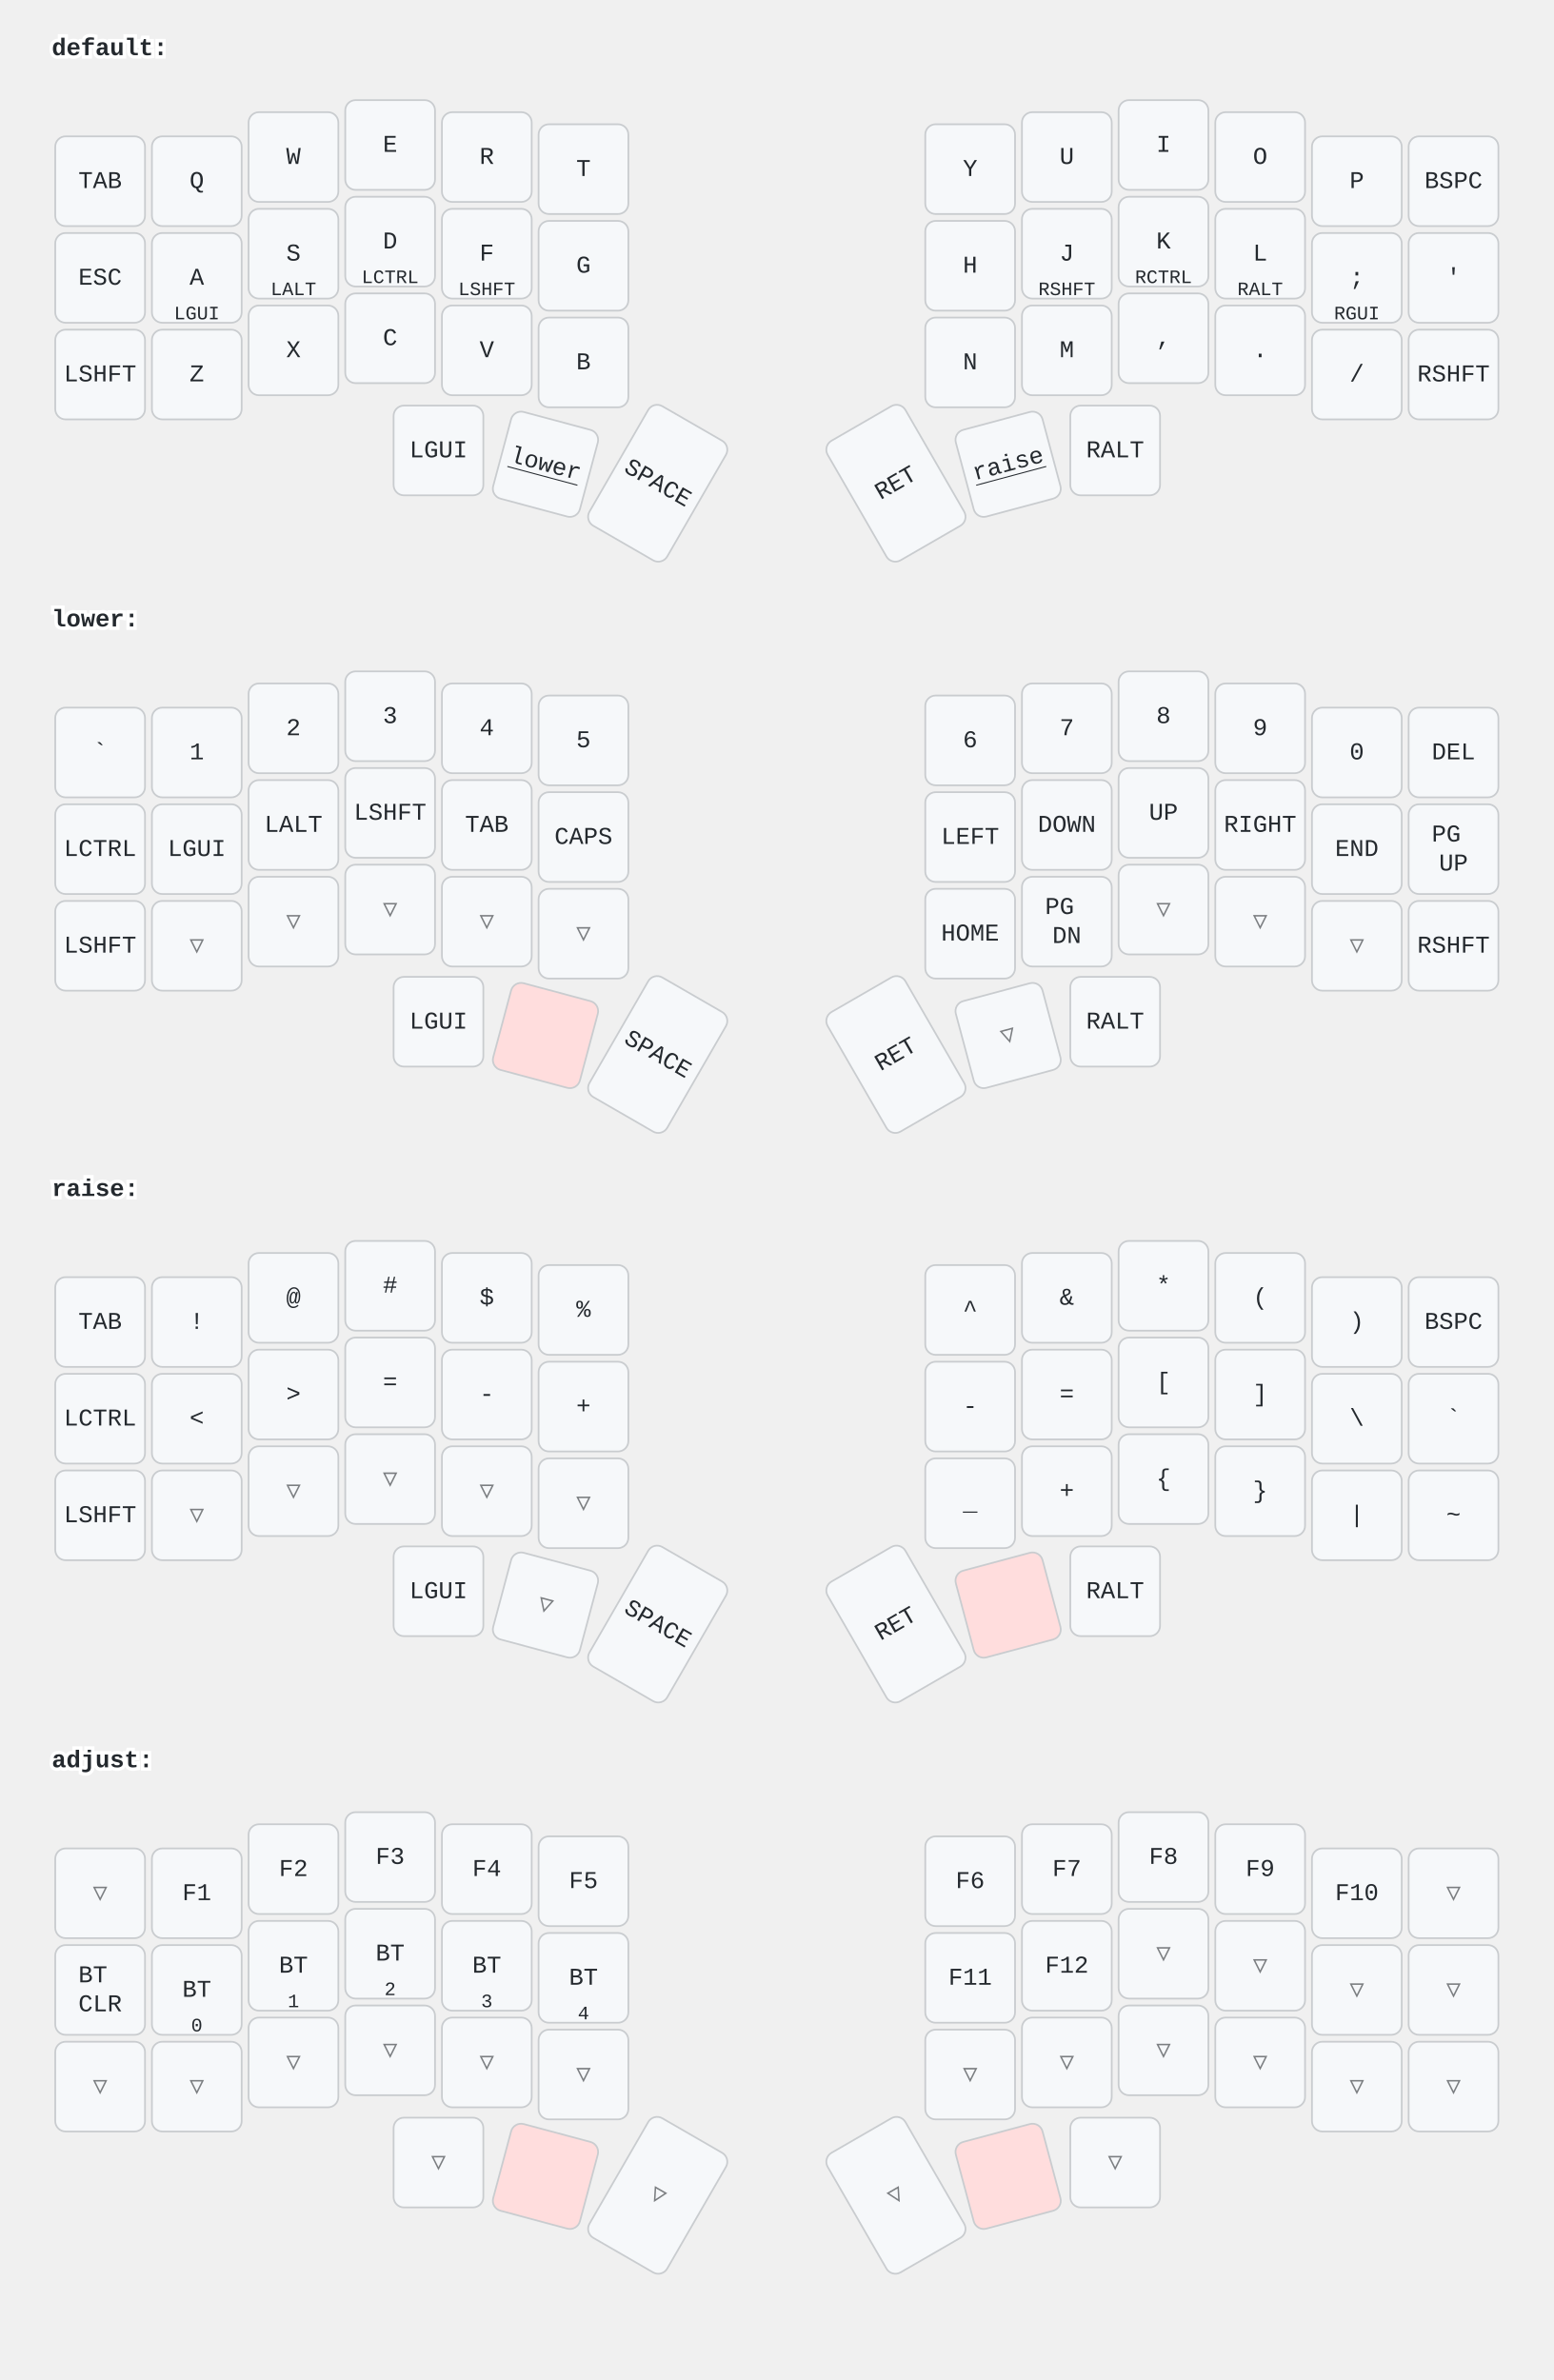
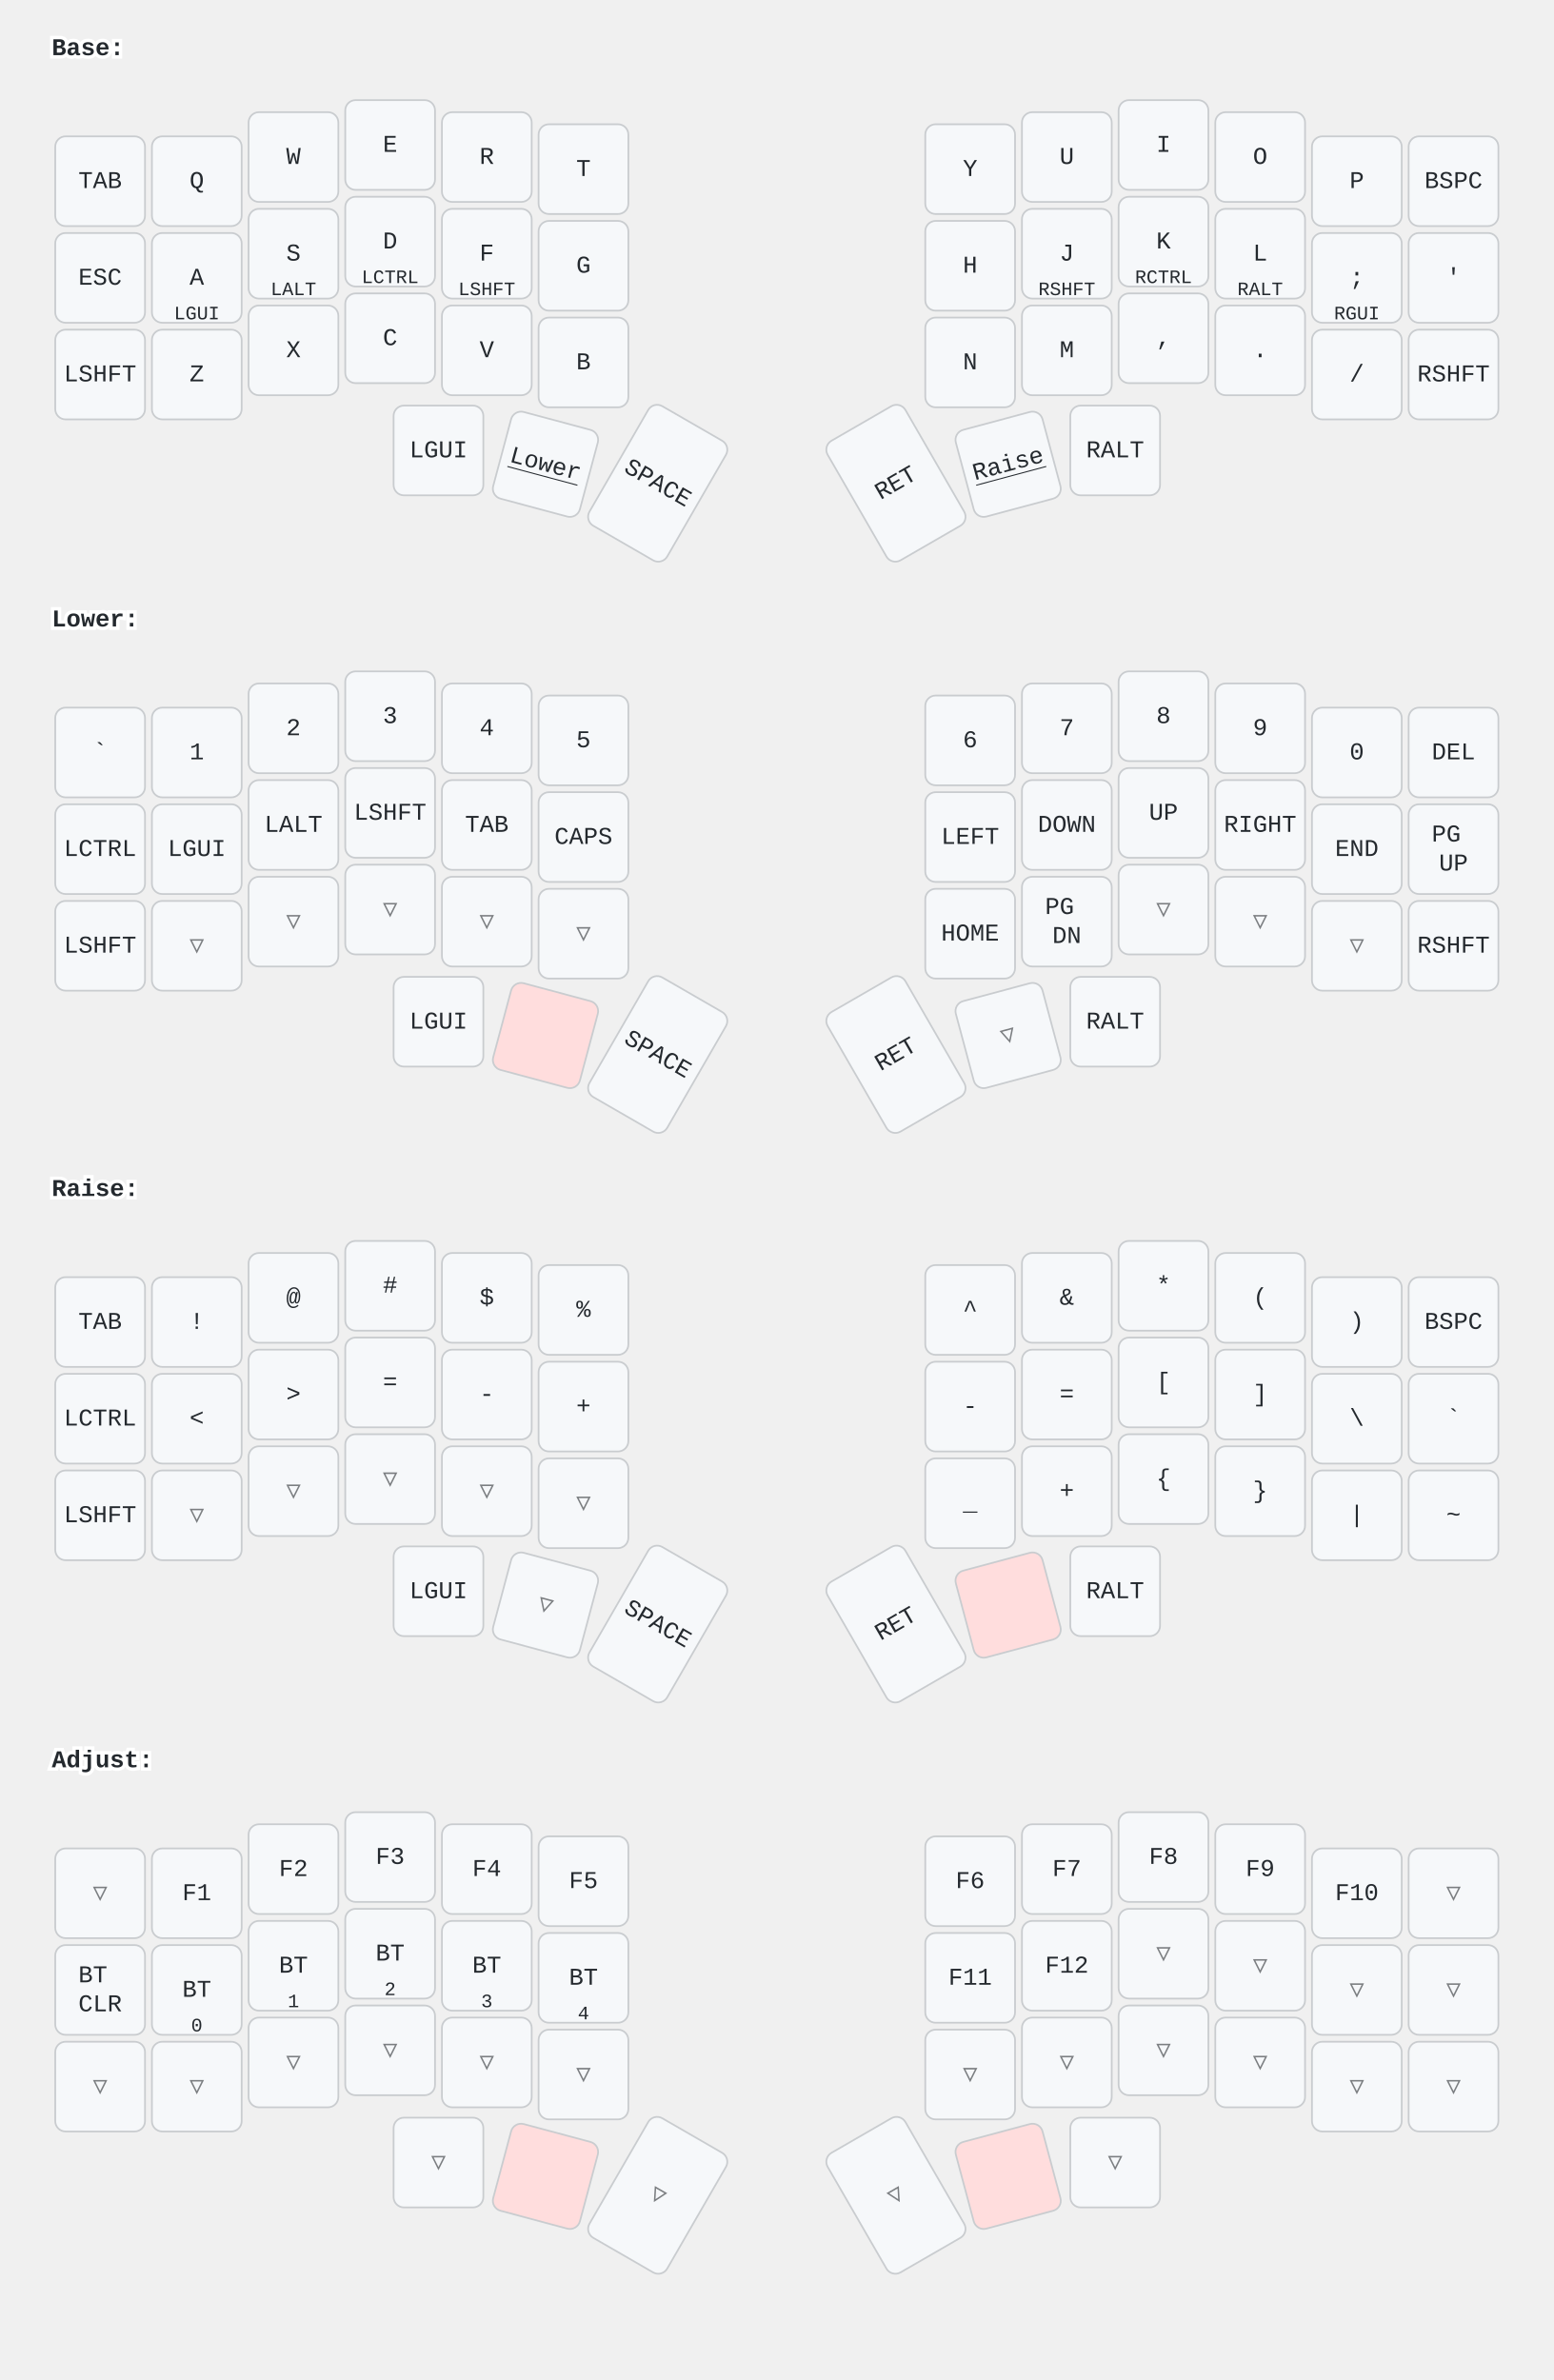
<svg xmlns="http://www.w3.org/2000/svg" width="900" height="1379" viewBox="0 0 900 1379" class="keymap">
  <style>/* inherit to force styles through use tags */
svg path {
    fill: inherit;
}

/* font and background color specifications */
svg.keymap {
    font-family: SFMono-Regular,Consolas,Liberation Mono,Menlo,monospace;
    font-size: 14px;
    font-kerning: normal;
    text-rendering: optimizeLegibility;
    fill: #24292e;
}

/* default key styling */
rect.key {
    fill: #f6f8fa;
}

rect.key, rect.combo {
    stroke: #c9cccf;
    stroke-width: 1;
}

/* default key side styling, only used is draw_key_sides is set */
rect.side {
    filter: brightness(90%);
}

/* color accent for combo boxes */
rect.combo, rect.combo-separate {
    fill: #cdf;
}

/* color accent for held keys */
rect.held, rect.combo.held {
    fill: #fdd;
}

/* color accent for ghost (optional) keys */
rect.ghost, rect.combo.ghost {
    stroke-dasharray: 4, 4;
    stroke-width: 2;
}

text {
    text-anchor: middle;
    dominant-baseline: middle;
}

/* styling for layer labels */
text.label {
    font-weight: bold;
    text-anchor: start;
    stroke: white;
    stroke-width: 4;
    paint-order: stroke;
}

/* styling for optional footer */
text.footer {
    text-anchor: end;
    dominant-baseline: auto;
    stroke: white;
    stroke-width: 4;
    paint-order: stroke;
}

/* styling for combo tap, and key non-tap label text */
text.combo, text.hold, text.shifted, text.left, text.right, text.tl, text.tr, text.bl, text.br {
    font-size: 11px;
}

text.hold, text.bl, text.br {
    text-anchor: middle;
    dominant-baseline: auto;
}

text.shifted, text.tl, text.tr {
    text-anchor: middle;
    dominant-baseline: hanging;
}

text.left, text.tl, text.bl {
    text-anchor: start;
}

text.right, text.tr, text.br {
    text-anchor: end;
}

text.layer-activator {
    text-decoration: underline;
}

/* styling for hold/shifted label text in combo box */
text.combo.hold, text.combo.shifted, text.combo.left, text.combo.right {
    font-size: 8px;
}

/* lighter symbol for transparent keys */
text.trans {
    fill: #7b7e81;
}

/* styling for combo dendrons */
path.combo {
    stroke-width: 1;
    stroke: gray;
    fill: none;
}

/* Start Tabler Icons Cleanup */
/* cannot use height/width with glyphs */
.icon-tabler &gt; path {
    fill: inherit;
    stroke: inherit;
    stroke-width: 2;
}
/* hide tabler's default box */
.icon-tabler &gt; path[stroke="none"][fill="none"] {
    visibility: hidden;
}
/* End Tabler Icons Cleanup */
</style>
-   <g transform="translate(30, 0)" class="layer-default">
-     <text x="0" y="28" class="label" id="default">default:</text>
+   <g transform="translate(30, 0)" class="layer-Base">
+     <text x="0" y="28" class="label" id="Base">Base:</text>
    <g transform="translate(0, 56)">
      <g transform="translate(28, 49)" class="key keypos-0">
        <rect rx="6" ry="6" x="-26" y="-26" width="52" height="52" class="key" />
        <text x="0" y="0" class="key tap">TAB</text>
      </g>
      <g transform="translate(84, 49)" class="key keypos-1">
        <rect rx="6" ry="6" x="-26" y="-26" width="52" height="52" class="key" />
        <text x="0" y="0" class="key tap">Q</text>
      </g>
      <g transform="translate(140, 35)" class="key keypos-2">
        <rect rx="6" ry="6" x="-26" y="-26" width="52" height="52" class="key" />
        <text x="0" y="0" class="key tap">W</text>
      </g>
      <g transform="translate(196, 28)" class="key keypos-3">
        <rect rx="6" ry="6" x="-26" y="-26" width="52" height="52" class="key" />
        <text x="0" y="0" class="key tap">E</text>
      </g>
      <g transform="translate(252, 35)" class="key keypos-4">
        <rect rx="6" ry="6" x="-26" y="-26" width="52" height="52" class="key" />
        <text x="0" y="0" class="key tap">R</text>
      </g>
      <g transform="translate(308, 42)" class="key keypos-5">
        <rect rx="6" ry="6" x="-26" y="-26" width="52" height="52" class="key" />
        <text x="0" y="0" class="key tap">T</text>
      </g>
      <g transform="translate(532, 42)" class="key keypos-6">
        <rect rx="6" ry="6" x="-26" y="-26" width="52" height="52" class="key" />
        <text x="0" y="0" class="key tap">Y</text>
      </g>
      <g transform="translate(588, 35)" class="key keypos-7">
        <rect rx="6" ry="6" x="-26" y="-26" width="52" height="52" class="key" />
        <text x="0" y="0" class="key tap">U</text>
      </g>
      <g transform="translate(644, 28)" class="key keypos-8">
        <rect rx="6" ry="6" x="-26" y="-26" width="52" height="52" class="key" />
        <text x="0" y="0" class="key tap">I</text>
      </g>
      <g transform="translate(700, 35)" class="key keypos-9">
        <rect rx="6" ry="6" x="-26" y="-26" width="52" height="52" class="key" />
        <text x="0" y="0" class="key tap">O</text>
      </g>
      <g transform="translate(756, 49)" class="key keypos-10">
        <rect rx="6" ry="6" x="-26" y="-26" width="52" height="52" class="key" />
        <text x="0" y="0" class="key tap">P</text>
      </g>
      <g transform="translate(812, 49)" class="key keypos-11">
        <rect rx="6" ry="6" x="-26" y="-26" width="52" height="52" class="key" />
        <text x="0" y="0" class="key tap">BSPC</text>
      </g>
      <g transform="translate(28, 105)" class="key keypos-12">
        <rect rx="6" ry="6" x="-26" y="-26" width="52" height="52" class="key" />
        <text x="0" y="0" class="key tap">ESC</text>
      </g>
      <g transform="translate(84, 105)" class="key keypos-13">
        <rect rx="6" ry="6" x="-26" y="-26" width="52" height="52" class="key" />
        <text x="0" y="0" class="key tap">A</text>
        <text x="0" y="24" class="key hold">LGUI</text>
      </g>
      <g transform="translate(140, 91)" class="key keypos-14">
        <rect rx="6" ry="6" x="-26" y="-26" width="52" height="52" class="key" />
        <text x="0" y="0" class="key tap">S</text>
        <text x="0" y="24" class="key hold">LALT</text>
      </g>
      <g transform="translate(196, 84)" class="key keypos-15">
        <rect rx="6" ry="6" x="-26" y="-26" width="52" height="52" class="key" />
        <text x="0" y="0" class="key tap">D</text>
        <text x="0" y="24" class="key hold">LCTRL</text>
      </g>
      <g transform="translate(252, 91)" class="key keypos-16">
        <rect rx="6" ry="6" x="-26" y="-26" width="52" height="52" class="key" />
        <text x="0" y="0" class="key tap">F</text>
        <text x="0" y="24" class="key hold">LSHFT</text>
      </g>
      <g transform="translate(308, 98)" class="key keypos-17">
        <rect rx="6" ry="6" x="-26" y="-26" width="52" height="52" class="key" />
        <text x="0" y="0" class="key tap">G</text>
      </g>
      <g transform="translate(532, 98)" class="key keypos-18">
        <rect rx="6" ry="6" x="-26" y="-26" width="52" height="52" class="key" />
        <text x="0" y="0" class="key tap">H</text>
      </g>
      <g transform="translate(588, 91)" class="key keypos-19">
        <rect rx="6" ry="6" x="-26" y="-26" width="52" height="52" class="key" />
        <text x="0" y="0" class="key tap">J</text>
        <text x="0" y="24" class="key hold">RSHFT</text>
      </g>
      <g transform="translate(644, 84)" class="key keypos-20">
        <rect rx="6" ry="6" x="-26" y="-26" width="52" height="52" class="key" />
        <text x="0" y="0" class="key tap">K</text>
        <text x="0" y="24" class="key hold">RCTRL</text>
      </g>
      <g transform="translate(700, 91)" class="key keypos-21">
        <rect rx="6" ry="6" x="-26" y="-26" width="52" height="52" class="key" />
        <text x="0" y="0" class="key tap">L</text>
        <text x="0" y="24" class="key hold">RALT</text>
      </g>
      <g transform="translate(756, 105)" class="key keypos-22">
        <rect rx="6" ry="6" x="-26" y="-26" width="52" height="52" class="key" />
        <text x="0" y="0" class="key tap">;</text>
        <text x="0" y="24" class="key hold">RGUI</text>
      </g>
      <g transform="translate(812, 105)" class="key keypos-23">
        <rect rx="6" ry="6" x="-26" y="-26" width="52" height="52" class="key" />
        <text x="0" y="0" class="key tap">'</text>
      </g>
      <g transform="translate(28, 161)" class="key keypos-24">
        <rect rx="6" ry="6" x="-26" y="-26" width="52" height="52" class="key" />
        <text x="0" y="0" class="key tap">LSHFT</text>
      </g>
      <g transform="translate(84, 161)" class="key keypos-25">
        <rect rx="6" ry="6" x="-26" y="-26" width="52" height="52" class="key" />
        <text x="0" y="0" class="key tap">Z</text>
      </g>
      <g transform="translate(140, 147)" class="key keypos-26">
        <rect rx="6" ry="6" x="-26" y="-26" width="52" height="52" class="key" />
        <text x="0" y="0" class="key tap">X</text>
      </g>
      <g transform="translate(196, 140)" class="key keypos-27">
        <rect rx="6" ry="6" x="-26" y="-26" width="52" height="52" class="key" />
        <text x="0" y="0" class="key tap">C</text>
      </g>
      <g transform="translate(252, 147)" class="key keypos-28">
        <rect rx="6" ry="6" x="-26" y="-26" width="52" height="52" class="key" />
        <text x="0" y="0" class="key tap">V</text>
      </g>
      <g transform="translate(308, 154)" class="key keypos-29">
        <rect rx="6" ry="6" x="-26" y="-26" width="52" height="52" class="key" />
        <text x="0" y="0" class="key tap">B</text>
      </g>
      <g transform="translate(532, 154)" class="key keypos-30">
        <rect rx="6" ry="6" x="-26" y="-26" width="52" height="52" class="key" />
        <text x="0" y="0" class="key tap">N</text>
      </g>
      <g transform="translate(588, 147)" class="key keypos-31">
        <rect rx="6" ry="6" x="-26" y="-26" width="52" height="52" class="key" />
        <text x="0" y="0" class="key tap">M</text>
      </g>
      <g transform="translate(644, 140)" class="key keypos-32">
        <rect rx="6" ry="6" x="-26" y="-26" width="52" height="52" class="key" />
        <text x="0" y="0" class="key tap">,</text>
      </g>
      <g transform="translate(700, 147)" class="key keypos-33">
        <rect rx="6" ry="6" x="-26" y="-26" width="52" height="52" class="key" />
        <text x="0" y="0" class="key tap">.</text>
      </g>
      <g transform="translate(756, 161)" class="key keypos-34">
        <rect rx="6" ry="6" x="-26" y="-26" width="52" height="52" class="key" />
        <text x="0" y="0" class="key tap">/</text>
      </g>
      <g transform="translate(812, 161)" class="key keypos-35">
        <rect rx="6" ry="6" x="-26" y="-26" width="52" height="52" class="key" />
        <text x="0" y="0" class="key tap">RSHFT</text>
      </g>
      <g transform="translate(224, 205)" class="key keypos-36">
        <rect rx="6" ry="6" x="-26" y="-26" width="52" height="52" class="key" />
        <text x="0" y="0" class="key tap">LGUI</text>
      </g>
      <g transform="translate(286, 213) rotate(15.0)" class="key keypos-37">
        <rect rx="6" ry="6" x="-26" y="-26" width="52" height="52" class="key" />
-         <a href="#lower">
-           <text x="0" y="0" class="key tap layer-activator">lower</text>
+         <a href="#Lower">
+           <text x="0" y="0" class="key tap layer-activator">Lower</text>
        </a>
      </g>
      <g transform="translate(351, 224) rotate(30.0)" class="key keypos-38">
        <rect rx="6" ry="6" x="-26" y="-40" width="52" height="80" class="key" />
        <text x="0" y="0" class="key tap">SPACE</text>
      </g>
      <g transform="translate(489, 224) rotate(-30.0)" class="key keypos-39">
        <rect rx="6" ry="6" x="-26" y="-40" width="52" height="80" class="key" />
        <text x="0" y="0" class="key tap">RET</text>
      </g>
      <g transform="translate(554, 213) rotate(-15.0)" class="key keypos-40">
        <rect rx="6" ry="6" x="-26" y="-26" width="52" height="52" class="key" />
-         <a href="#raise">
-           <text x="0" y="0" class="key tap layer-activator">raise</text>
+         <a href="#Raise">
+           <text x="0" y="0" class="key tap layer-activator">Raise</text>
        </a>
      </g>
      <g transform="translate(616, 205)" class="key keypos-41">
        <rect rx="6" ry="6" x="-26" y="-26" width="52" height="52" class="key" />
        <text x="0" y="0" class="key tap">RALT</text>
      </g>
    </g>
  </g>
-   <g transform="translate(30, 331)" class="layer-lower">
-     <text x="0" y="28" class="label" id="lower">lower:</text>
+   <g transform="translate(30, 331)" class="layer-Lower">
+     <text x="0" y="28" class="label" id="Lower">Lower:</text>
    <g transform="translate(0, 56)">
      <g transform="translate(28, 49)" class="key keypos-0">
        <rect rx="6" ry="6" x="-26" y="-26" width="52" height="52" class="key" />
        <text x="0" y="0" class="key tap">`</text>
      </g>
      <g transform="translate(84, 49)" class="key keypos-1">
        <rect rx="6" ry="6" x="-26" y="-26" width="52" height="52" class="key" />
        <text x="0" y="0" class="key tap">1</text>
      </g>
      <g transform="translate(140, 35)" class="key keypos-2">
        <rect rx="6" ry="6" x="-26" y="-26" width="52" height="52" class="key" />
        <text x="0" y="0" class="key tap">2</text>
      </g>
      <g transform="translate(196, 28)" class="key keypos-3">
        <rect rx="6" ry="6" x="-26" y="-26" width="52" height="52" class="key" />
        <text x="0" y="0" class="key tap">3</text>
      </g>
      <g transform="translate(252, 35)" class="key keypos-4">
        <rect rx="6" ry="6" x="-26" y="-26" width="52" height="52" class="key" />
        <text x="0" y="0" class="key tap">4</text>
      </g>
      <g transform="translate(308, 42)" class="key keypos-5">
        <rect rx="6" ry="6" x="-26" y="-26" width="52" height="52" class="key" />
        <text x="0" y="0" class="key tap">5</text>
      </g>
      <g transform="translate(532, 42)" class="key keypos-6">
        <rect rx="6" ry="6" x="-26" y="-26" width="52" height="52" class="key" />
        <text x="0" y="0" class="key tap">6</text>
      </g>
      <g transform="translate(588, 35)" class="key keypos-7">
        <rect rx="6" ry="6" x="-26" y="-26" width="52" height="52" class="key" />
        <text x="0" y="0" class="key tap">7</text>
      </g>
      <g transform="translate(644, 28)" class="key keypos-8">
        <rect rx="6" ry="6" x="-26" y="-26" width="52" height="52" class="key" />
        <text x="0" y="0" class="key tap">8</text>
      </g>
      <g transform="translate(700, 35)" class="key keypos-9">
        <rect rx="6" ry="6" x="-26" y="-26" width="52" height="52" class="key" />
        <text x="0" y="0" class="key tap">9</text>
      </g>
      <g transform="translate(756, 49)" class="key keypos-10">
        <rect rx="6" ry="6" x="-26" y="-26" width="52" height="52" class="key" />
        <text x="0" y="0" class="key tap">0</text>
      </g>
      <g transform="translate(812, 49)" class="key keypos-11">
        <rect rx="6" ry="6" x="-26" y="-26" width="52" height="52" class="key" />
        <text x="0" y="0" class="key tap">DEL</text>
      </g>
      <g transform="translate(28, 105)" class="key keypos-12">
        <rect rx="6" ry="6" x="-26" y="-26" width="52" height="52" class="key" />
        <text x="0" y="0" class="key tap">LCTRL</text>
      </g>
      <g transform="translate(84, 105)" class="key keypos-13">
        <rect rx="6" ry="6" x="-26" y="-26" width="52" height="52" class="key" />
        <text x="0" y="0" class="key tap">LGUI</text>
      </g>
      <g transform="translate(140, 91)" class="key keypos-14">
        <rect rx="6" ry="6" x="-26" y="-26" width="52" height="52" class="key" />
        <text x="0" y="0" class="key tap">LALT</text>
      </g>
      <g transform="translate(196, 84)" class="key keypos-15">
        <rect rx="6" ry="6" x="-26" y="-26" width="52" height="52" class="key" />
        <text x="0" y="0" class="key tap">LSHFT</text>
      </g>
      <g transform="translate(252, 91)" class="key keypos-16">
        <rect rx="6" ry="6" x="-26" y="-26" width="52" height="52" class="key" />
        <text x="0" y="0" class="key tap">TAB</text>
      </g>
      <g transform="translate(308, 98)" class="key keypos-17">
        <rect rx="6" ry="6" x="-26" y="-26" width="52" height="52" class="key" />
        <text x="0" y="0" class="key tap">CAPS</text>
      </g>
      <g transform="translate(532, 98)" class="key keypos-18">
        <rect rx="6" ry="6" x="-26" y="-26" width="52" height="52" class="key" />
        <text x="0" y="0" class="key tap">LEFT</text>
      </g>
      <g transform="translate(588, 91)" class="key keypos-19">
        <rect rx="6" ry="6" x="-26" y="-26" width="52" height="52" class="key" />
        <text x="0" y="0" class="key tap">DOWN</text>
      </g>
      <g transform="translate(644, 84)" class="key keypos-20">
        <rect rx="6" ry="6" x="-26" y="-26" width="52" height="52" class="key" />
        <text x="0" y="0" class="key tap">UP</text>
      </g>
      <g transform="translate(700, 91)" class="key keypos-21">
        <rect rx="6" ry="6" x="-26" y="-26" width="52" height="52" class="key" />
        <text x="0" y="0" class="key tap">RIGHT</text>
      </g>
      <g transform="translate(756, 105)" class="key keypos-22">
        <rect rx="6" ry="6" x="-26" y="-26" width="52" height="52" class="key" />
        <text x="0" y="0" class="key tap">END</text>
      </g>
      <g transform="translate(812, 105)" class="key keypos-23">
        <rect rx="6" ry="6" x="-26" y="-26" width="52" height="52" class="key" />
        <text x="0" y="0" class="key tap">
          <tspan x="0" dy="-0.6em">PG</tspan>
          <tspan x="0" dy="1.2em">UP</tspan>
        </text>
      </g>
      <g transform="translate(28, 161)" class="key keypos-24">
        <rect rx="6" ry="6" x="-26" y="-26" width="52" height="52" class="key" />
        <text x="0" y="0" class="key tap">LSHFT</text>
      </g>
      <g transform="translate(84, 161)" class="key trans keypos-25">
        <rect rx="6" ry="6" x="-26" y="-26" width="52" height="52" class="key trans" />
        <text x="0" y="0" class="key trans tap">▽</text>
      </g>
      <g transform="translate(140, 147)" class="key trans keypos-26">
        <rect rx="6" ry="6" x="-26" y="-26" width="52" height="52" class="key trans" />
        <text x="0" y="0" class="key trans tap">▽</text>
      </g>
      <g transform="translate(196, 140)" class="key trans keypos-27">
        <rect rx="6" ry="6" x="-26" y="-26" width="52" height="52" class="key trans" />
        <text x="0" y="0" class="key trans tap">▽</text>
      </g>
      <g transform="translate(252, 147)" class="key trans keypos-28">
        <rect rx="6" ry="6" x="-26" y="-26" width="52" height="52" class="key trans" />
        <text x="0" y="0" class="key trans tap">▽</text>
      </g>
      <g transform="translate(308, 154)" class="key trans keypos-29">
        <rect rx="6" ry="6" x="-26" y="-26" width="52" height="52" class="key trans" />
        <text x="0" y="0" class="key trans tap">▽</text>
      </g>
      <g transform="translate(532, 154)" class="key keypos-30">
        <rect rx="6" ry="6" x="-26" y="-26" width="52" height="52" class="key" />
        <text x="0" y="0" class="key tap">HOME</text>
      </g>
      <g transform="translate(588, 147)" class="key keypos-31">
        <rect rx="6" ry="6" x="-26" y="-26" width="52" height="52" class="key" />
        <text x="0" y="0" class="key tap">
          <tspan x="0" dy="-0.6em">PG</tspan>
          <tspan x="0" dy="1.2em">DN</tspan>
        </text>
      </g>
      <g transform="translate(644, 140)" class="key trans keypos-32">
        <rect rx="6" ry="6" x="-26" y="-26" width="52" height="52" class="key trans" />
        <text x="0" y="0" class="key trans tap">▽</text>
      </g>
      <g transform="translate(700, 147)" class="key trans keypos-33">
        <rect rx="6" ry="6" x="-26" y="-26" width="52" height="52" class="key trans" />
        <text x="0" y="0" class="key trans tap">▽</text>
      </g>
      <g transform="translate(756, 161)" class="key trans keypos-34">
        <rect rx="6" ry="6" x="-26" y="-26" width="52" height="52" class="key trans" />
        <text x="0" y="0" class="key trans tap">▽</text>
      </g>
      <g transform="translate(812, 161)" class="key keypos-35">
        <rect rx="6" ry="6" x="-26" y="-26" width="52" height="52" class="key" />
        <text x="0" y="0" class="key tap">RSHFT</text>
      </g>
      <g transform="translate(224, 205)" class="key keypos-36">
        <rect rx="6" ry="6" x="-26" y="-26" width="52" height="52" class="key" />
        <text x="0" y="0" class="key tap">LGUI</text>
      </g>
      <g transform="translate(286, 213) rotate(15.0)" class="key held keypos-37">
        <rect rx="6" ry="6" x="-26" y="-26" width="52" height="52" class="key held" />
      </g>
      <g transform="translate(351, 224) rotate(30.0)" class="key keypos-38">
        <rect rx="6" ry="6" x="-26" y="-40" width="52" height="80" class="key" />
        <text x="0" y="0" class="key tap">SPACE</text>
      </g>
      <g transform="translate(489, 224) rotate(-30.0)" class="key keypos-39">
        <rect rx="6" ry="6" x="-26" y="-40" width="52" height="80" class="key" />
        <text x="0" y="0" class="key tap">RET</text>
      </g>
      <g transform="translate(554, 213) rotate(-15.0)" class="key trans keypos-40">
        <rect rx="6" ry="6" x="-26" y="-26" width="52" height="52" class="key trans" />
        <text x="0" y="0" class="key trans tap">▽</text>
      </g>
      <g transform="translate(616, 205)" class="key keypos-41">
        <rect rx="6" ry="6" x="-26" y="-26" width="52" height="52" class="key" />
        <text x="0" y="0" class="key tap">RALT</text>
      </g>
    </g>
  </g>
-   <g transform="translate(30, 661)" class="layer-raise">
-     <text x="0" y="28" class="label" id="raise">raise:</text>
+   <g transform="translate(30, 661)" class="layer-Raise">
+     <text x="0" y="28" class="label" id="Raise">Raise:</text>
    <g transform="translate(0, 56)">
      <g transform="translate(28, 49)" class="key keypos-0">
        <rect rx="6" ry="6" x="-26" y="-26" width="52" height="52" class="key" />
        <text x="0" y="0" class="key tap">TAB</text>
      </g>
      <g transform="translate(84, 49)" class="key keypos-1">
        <rect rx="6" ry="6" x="-26" y="-26" width="52" height="52" class="key" />
        <text x="0" y="0" class="key tap">!</text>
      </g>
      <g transform="translate(140, 35)" class="key keypos-2">
        <rect rx="6" ry="6" x="-26" y="-26" width="52" height="52" class="key" />
        <text x="0" y="0" class="key tap">@</text>
      </g>
      <g transform="translate(196, 28)" class="key keypos-3">
        <rect rx="6" ry="6" x="-26" y="-26" width="52" height="52" class="key" />
        <text x="0" y="0" class="key tap">#</text>
      </g>
      <g transform="translate(252, 35)" class="key keypos-4">
        <rect rx="6" ry="6" x="-26" y="-26" width="52" height="52" class="key" />
        <text x="0" y="0" class="key tap">$</text>
      </g>
      <g transform="translate(308, 42)" class="key keypos-5">
        <rect rx="6" ry="6" x="-26" y="-26" width="52" height="52" class="key" />
        <text x="0" y="0" class="key tap">%</text>
      </g>
      <g transform="translate(532, 42)" class="key keypos-6">
        <rect rx="6" ry="6" x="-26" y="-26" width="52" height="52" class="key" />
        <text x="0" y="0" class="key tap">^</text>
      </g>
      <g transform="translate(588, 35)" class="key keypos-7">
        <rect rx="6" ry="6" x="-26" y="-26" width="52" height="52" class="key" />
        <text x="0" y="0" class="key tap">&amp;</text>
      </g>
      <g transform="translate(644, 28)" class="key keypos-8">
        <rect rx="6" ry="6" x="-26" y="-26" width="52" height="52" class="key" />
        <text x="0" y="0" class="key tap">*</text>
      </g>
      <g transform="translate(700, 35)" class="key keypos-9">
        <rect rx="6" ry="6" x="-26" y="-26" width="52" height="52" class="key" />
        <text x="0" y="0" class="key tap">(</text>
      </g>
      <g transform="translate(756, 49)" class="key keypos-10">
        <rect rx="6" ry="6" x="-26" y="-26" width="52" height="52" class="key" />
        <text x="0" y="0" class="key tap">)</text>
      </g>
      <g transform="translate(812, 49)" class="key keypos-11">
        <rect rx="6" ry="6" x="-26" y="-26" width="52" height="52" class="key" />
        <text x="0" y="0" class="key tap">BSPC</text>
      </g>
      <g transform="translate(28, 105)" class="key keypos-12">
        <rect rx="6" ry="6" x="-26" y="-26" width="52" height="52" class="key" />
        <text x="0" y="0" class="key tap">LCTRL</text>
      </g>
      <g transform="translate(84, 105)" class="key keypos-13">
        <rect rx="6" ry="6" x="-26" y="-26" width="52" height="52" class="key" />
        <text x="0" y="0" class="key tap">&lt;</text>
      </g>
      <g transform="translate(140, 91)" class="key keypos-14">
        <rect rx="6" ry="6" x="-26" y="-26" width="52" height="52" class="key" />
        <text x="0" y="0" class="key tap">&gt;</text>
      </g>
      <g transform="translate(196, 84)" class="key keypos-15">
        <rect rx="6" ry="6" x="-26" y="-26" width="52" height="52" class="key" />
        <text x="0" y="0" class="key tap">=</text>
      </g>
      <g transform="translate(252, 91)" class="key keypos-16">
        <rect rx="6" ry="6" x="-26" y="-26" width="52" height="52" class="key" />
        <text x="0" y="0" class="key tap">-</text>
      </g>
      <g transform="translate(308, 98)" class="key keypos-17">
        <rect rx="6" ry="6" x="-26" y="-26" width="52" height="52" class="key" />
        <text x="0" y="0" class="key tap">+</text>
      </g>
      <g transform="translate(532, 98)" class="key keypos-18">
        <rect rx="6" ry="6" x="-26" y="-26" width="52" height="52" class="key" />
        <text x="0" y="0" class="key tap">-</text>
      </g>
      <g transform="translate(588, 91)" class="key keypos-19">
        <rect rx="6" ry="6" x="-26" y="-26" width="52" height="52" class="key" />
        <text x="0" y="0" class="key tap">=</text>
      </g>
      <g transform="translate(644, 84)" class="key keypos-20">
        <rect rx="6" ry="6" x="-26" y="-26" width="52" height="52" class="key" />
        <text x="0" y="0" class="key tap">[</text>
      </g>
      <g transform="translate(700, 91)" class="key keypos-21">
        <rect rx="6" ry="6" x="-26" y="-26" width="52" height="52" class="key" />
        <text x="0" y="0" class="key tap">]</text>
      </g>
      <g transform="translate(756, 105)" class="key keypos-22">
        <rect rx="6" ry="6" x="-26" y="-26" width="52" height="52" class="key" />
        <text x="0" y="0" class="key tap">\</text>
      </g>
      <g transform="translate(812, 105)" class="key keypos-23">
        <rect rx="6" ry="6" x="-26" y="-26" width="52" height="52" class="key" />
        <text x="0" y="0" class="key tap">`</text>
      </g>
      <g transform="translate(28, 161)" class="key keypos-24">
        <rect rx="6" ry="6" x="-26" y="-26" width="52" height="52" class="key" />
        <text x="0" y="0" class="key tap">LSHFT</text>
      </g>
      <g transform="translate(84, 161)" class="key trans keypos-25">
        <rect rx="6" ry="6" x="-26" y="-26" width="52" height="52" class="key trans" />
        <text x="0" y="0" class="key trans tap">▽</text>
      </g>
      <g transform="translate(140, 147)" class="key trans keypos-26">
        <rect rx="6" ry="6" x="-26" y="-26" width="52" height="52" class="key trans" />
        <text x="0" y="0" class="key trans tap">▽</text>
      </g>
      <g transform="translate(196, 140)" class="key trans keypos-27">
        <rect rx="6" ry="6" x="-26" y="-26" width="52" height="52" class="key trans" />
        <text x="0" y="0" class="key trans tap">▽</text>
      </g>
      <g transform="translate(252, 147)" class="key trans keypos-28">
        <rect rx="6" ry="6" x="-26" y="-26" width="52" height="52" class="key trans" />
        <text x="0" y="0" class="key trans tap">▽</text>
      </g>
      <g transform="translate(308, 154)" class="key trans keypos-29">
        <rect rx="6" ry="6" x="-26" y="-26" width="52" height="52" class="key trans" />
        <text x="0" y="0" class="key trans tap">▽</text>
      </g>
      <g transform="translate(532, 154)" class="key keypos-30">
        <rect rx="6" ry="6" x="-26" y="-26" width="52" height="52" class="key" />
        <text x="0" y="0" class="key tap">_</text>
      </g>
      <g transform="translate(588, 147)" class="key keypos-31">
        <rect rx="6" ry="6" x="-26" y="-26" width="52" height="52" class="key" />
        <text x="0" y="0" class="key tap">+</text>
      </g>
      <g transform="translate(644, 140)" class="key keypos-32">
        <rect rx="6" ry="6" x="-26" y="-26" width="52" height="52" class="key" />
        <text x="0" y="0" class="key tap">{</text>
      </g>
      <g transform="translate(700, 147)" class="key keypos-33">
        <rect rx="6" ry="6" x="-26" y="-26" width="52" height="52" class="key" />
        <text x="0" y="0" class="key tap">}</text>
      </g>
      <g transform="translate(756, 161)" class="key keypos-34">
        <rect rx="6" ry="6" x="-26" y="-26" width="52" height="52" class="key" />
        <text x="0" y="0" class="key tap">|</text>
      </g>
      <g transform="translate(812, 161)" class="key keypos-35">
        <rect rx="6" ry="6" x="-26" y="-26" width="52" height="52" class="key" />
        <text x="0" y="0" class="key tap">~</text>
      </g>
      <g transform="translate(224, 205)" class="key keypos-36">
        <rect rx="6" ry="6" x="-26" y="-26" width="52" height="52" class="key" />
        <text x="0" y="0" class="key tap">LGUI</text>
      </g>
      <g transform="translate(286, 213) rotate(15.0)" class="key trans keypos-37">
        <rect rx="6" ry="6" x="-26" y="-26" width="52" height="52" class="key trans" />
        <text x="0" y="0" class="key trans tap">▽</text>
      </g>
      <g transform="translate(351, 224) rotate(30.0)" class="key keypos-38">
        <rect rx="6" ry="6" x="-26" y="-40" width="52" height="80" class="key" />
        <text x="0" y="0" class="key tap">SPACE</text>
      </g>
      <g transform="translate(489, 224) rotate(-30.0)" class="key keypos-39">
        <rect rx="6" ry="6" x="-26" y="-40" width="52" height="80" class="key" />
        <text x="0" y="0" class="key tap">RET</text>
      </g>
      <g transform="translate(554, 213) rotate(-15.0)" class="key held keypos-40">
        <rect rx="6" ry="6" x="-26" y="-26" width="52" height="52" class="key held" />
      </g>
      <g transform="translate(616, 205)" class="key keypos-41">
        <rect rx="6" ry="6" x="-26" y="-26" width="52" height="52" class="key" />
        <text x="0" y="0" class="key tap">RALT</text>
      </g>
    </g>
  </g>
-   <g transform="translate(30, 992)" class="layer-adjust">
-     <text x="0" y="28" class="label" id="adjust">adjust:</text>
+   <g transform="translate(30, 992)" class="layer-Adjust">
+     <text x="0" y="28" class="label" id="Adjust">Adjust:</text>
    <g transform="translate(0, 56)">
      <g transform="translate(28, 49)" class="key trans keypos-0">
        <rect rx="6" ry="6" x="-26" y="-26" width="52" height="52" class="key trans" />
        <text x="0" y="0" class="key trans tap">▽</text>
      </g>
      <g transform="translate(84, 49)" class="key keypos-1">
        <rect rx="6" ry="6" x="-26" y="-26" width="52" height="52" class="key" />
        <text x="0" y="0" class="key tap">F1</text>
      </g>
      <g transform="translate(140, 35)" class="key keypos-2">
        <rect rx="6" ry="6" x="-26" y="-26" width="52" height="52" class="key" />
        <text x="0" y="0" class="key tap">F2</text>
      </g>
      <g transform="translate(196, 28)" class="key keypos-3">
        <rect rx="6" ry="6" x="-26" y="-26" width="52" height="52" class="key" />
        <text x="0" y="0" class="key tap">F3</text>
      </g>
      <g transform="translate(252, 35)" class="key keypos-4">
        <rect rx="6" ry="6" x="-26" y="-26" width="52" height="52" class="key" />
        <text x="0" y="0" class="key tap">F4</text>
      </g>
      <g transform="translate(308, 42)" class="key keypos-5">
        <rect rx="6" ry="6" x="-26" y="-26" width="52" height="52" class="key" />
        <text x="0" y="0" class="key tap">F5</text>
      </g>
      <g transform="translate(532, 42)" class="key keypos-6">
        <rect rx="6" ry="6" x="-26" y="-26" width="52" height="52" class="key" />
        <text x="0" y="0" class="key tap">F6</text>
      </g>
      <g transform="translate(588, 35)" class="key keypos-7">
        <rect rx="6" ry="6" x="-26" y="-26" width="52" height="52" class="key" />
        <text x="0" y="0" class="key tap">F7</text>
      </g>
      <g transform="translate(644, 28)" class="key keypos-8">
        <rect rx="6" ry="6" x="-26" y="-26" width="52" height="52" class="key" />
        <text x="0" y="0" class="key tap">F8</text>
      </g>
      <g transform="translate(700, 35)" class="key keypos-9">
        <rect rx="6" ry="6" x="-26" y="-26" width="52" height="52" class="key" />
        <text x="0" y="0" class="key tap">F9</text>
      </g>
      <g transform="translate(756, 49)" class="key keypos-10">
        <rect rx="6" ry="6" x="-26" y="-26" width="52" height="52" class="key" />
        <text x="0" y="0" class="key tap">F10</text>
      </g>
      <g transform="translate(812, 49)" class="key trans keypos-11">
        <rect rx="6" ry="6" x="-26" y="-26" width="52" height="52" class="key trans" />
        <text x="0" y="0" class="key trans tap">▽</text>
      </g>
      <g transform="translate(28, 105)" class="key keypos-12">
        <rect rx="6" ry="6" x="-26" y="-26" width="52" height="52" class="key" />
        <text x="0" y="0" class="key tap">
          <tspan x="0" dy="-0.6em">BT</tspan>
          <tspan x="0" dy="1.2em">CLR</tspan>
        </text>
      </g>
      <g transform="translate(84, 105)" class="key keypos-13">
        <rect rx="6" ry="6" x="-26" y="-26" width="52" height="52" class="key" />
        <text x="0" y="0" class="key tap">BT</text>
        <text x="0" y="24" class="key hold">0</text>
      </g>
      <g transform="translate(140, 91)" class="key keypos-14">
        <rect rx="6" ry="6" x="-26" y="-26" width="52" height="52" class="key" />
        <text x="0" y="0" class="key tap">BT</text>
        <text x="0" y="24" class="key hold">1</text>
      </g>
      <g transform="translate(196, 84)" class="key keypos-15">
        <rect rx="6" ry="6" x="-26" y="-26" width="52" height="52" class="key" />
        <text x="0" y="0" class="key tap">BT</text>
        <text x="0" y="24" class="key hold">2</text>
      </g>
      <g transform="translate(252, 91)" class="key keypos-16">
        <rect rx="6" ry="6" x="-26" y="-26" width="52" height="52" class="key" />
        <text x="0" y="0" class="key tap">BT</text>
        <text x="0" y="24" class="key hold">3</text>
      </g>
      <g transform="translate(308, 98)" class="key keypos-17">
        <rect rx="6" ry="6" x="-26" y="-26" width="52" height="52" class="key" />
        <text x="0" y="0" class="key tap">BT</text>
        <text x="0" y="24" class="key hold">4</text>
      </g>
      <g transform="translate(532, 98)" class="key keypos-18">
        <rect rx="6" ry="6" x="-26" y="-26" width="52" height="52" class="key" />
        <text x="0" y="0" class="key tap">F11</text>
      </g>
      <g transform="translate(588, 91)" class="key keypos-19">
        <rect rx="6" ry="6" x="-26" y="-26" width="52" height="52" class="key" />
        <text x="0" y="0" class="key tap">F12</text>
      </g>
      <g transform="translate(644, 84)" class="key trans keypos-20">
        <rect rx="6" ry="6" x="-26" y="-26" width="52" height="52" class="key trans" />
        <text x="0" y="0" class="key trans tap">▽</text>
      </g>
      <g transform="translate(700, 91)" class="key trans keypos-21">
        <rect rx="6" ry="6" x="-26" y="-26" width="52" height="52" class="key trans" />
        <text x="0" y="0" class="key trans tap">▽</text>
      </g>
      <g transform="translate(756, 105)" class="key trans keypos-22">
        <rect rx="6" ry="6" x="-26" y="-26" width="52" height="52" class="key trans" />
        <text x="0" y="0" class="key trans tap">▽</text>
      </g>
      <g transform="translate(812, 105)" class="key trans keypos-23">
        <rect rx="6" ry="6" x="-26" y="-26" width="52" height="52" class="key trans" />
        <text x="0" y="0" class="key trans tap">▽</text>
      </g>
      <g transform="translate(28, 161)" class="key trans keypos-24">
        <rect rx="6" ry="6" x="-26" y="-26" width="52" height="52" class="key trans" />
        <text x="0" y="0" class="key trans tap">▽</text>
      </g>
      <g transform="translate(84, 161)" class="key trans keypos-25">
        <rect rx="6" ry="6" x="-26" y="-26" width="52" height="52" class="key trans" />
        <text x="0" y="0" class="key trans tap">▽</text>
      </g>
      <g transform="translate(140, 147)" class="key trans keypos-26">
        <rect rx="6" ry="6" x="-26" y="-26" width="52" height="52" class="key trans" />
        <text x="0" y="0" class="key trans tap">▽</text>
      </g>
      <g transform="translate(196, 140)" class="key trans keypos-27">
        <rect rx="6" ry="6" x="-26" y="-26" width="52" height="52" class="key trans" />
        <text x="0" y="0" class="key trans tap">▽</text>
      </g>
      <g transform="translate(252, 147)" class="key trans keypos-28">
        <rect rx="6" ry="6" x="-26" y="-26" width="52" height="52" class="key trans" />
        <text x="0" y="0" class="key trans tap">▽</text>
      </g>
      <g transform="translate(308, 154)" class="key trans keypos-29">
        <rect rx="6" ry="6" x="-26" y="-26" width="52" height="52" class="key trans" />
        <text x="0" y="0" class="key trans tap">▽</text>
      </g>
      <g transform="translate(532, 154)" class="key trans keypos-30">
        <rect rx="6" ry="6" x="-26" y="-26" width="52" height="52" class="key trans" />
        <text x="0" y="0" class="key trans tap">▽</text>
      </g>
      <g transform="translate(588, 147)" class="key trans keypos-31">
        <rect rx="6" ry="6" x="-26" y="-26" width="52" height="52" class="key trans" />
        <text x="0" y="0" class="key trans tap">▽</text>
      </g>
      <g transform="translate(644, 140)" class="key trans keypos-32">
        <rect rx="6" ry="6" x="-26" y="-26" width="52" height="52" class="key trans" />
        <text x="0" y="0" class="key trans tap">▽</text>
      </g>
      <g transform="translate(700, 147)" class="key trans keypos-33">
        <rect rx="6" ry="6" x="-26" y="-26" width="52" height="52" class="key trans" />
        <text x="0" y="0" class="key trans tap">▽</text>
      </g>
      <g transform="translate(756, 161)" class="key trans keypos-34">
        <rect rx="6" ry="6" x="-26" y="-26" width="52" height="52" class="key trans" />
        <text x="0" y="0" class="key trans tap">▽</text>
      </g>
      <g transform="translate(812, 161)" class="key trans keypos-35">
        <rect rx="6" ry="6" x="-26" y="-26" width="52" height="52" class="key trans" />
        <text x="0" y="0" class="key trans tap">▽</text>
      </g>
      <g transform="translate(224, 205)" class="key trans keypos-36">
        <rect rx="6" ry="6" x="-26" y="-26" width="52" height="52" class="key trans" />
        <text x="0" y="0" class="key trans tap">▽</text>
      </g>
      <g transform="translate(286, 213) rotate(15.0)" class="key held keypos-37">
        <rect rx="6" ry="6" x="-26" y="-26" width="52" height="52" class="key held" />
      </g>
      <g transform="translate(351, 224) rotate(30.0)" class="key trans keypos-38">
        <rect rx="6" ry="6" x="-26" y="-40" width="52" height="80" class="key trans" />
        <text x="0" y="0" class="key trans tap">▽</text>
      </g>
      <g transform="translate(489, 224) rotate(-30.0)" class="key trans keypos-39">
        <rect rx="6" ry="6" x="-26" y="-40" width="52" height="80" class="key trans" />
        <text x="0" y="0" class="key trans tap">▽</text>
      </g>
      <g transform="translate(554, 213) rotate(-15.0)" class="key held keypos-40">
        <rect rx="6" ry="6" x="-26" y="-26" width="52" height="52" class="key held" />
      </g>
      <g transform="translate(616, 205)" class="key trans keypos-41">
        <rect rx="6" ry="6" x="-26" y="-26" width="52" height="52" class="key trans" />
        <text x="0" y="0" class="key trans tap">▽</text>
      </g>
    </g>
  </g>
</svg>
